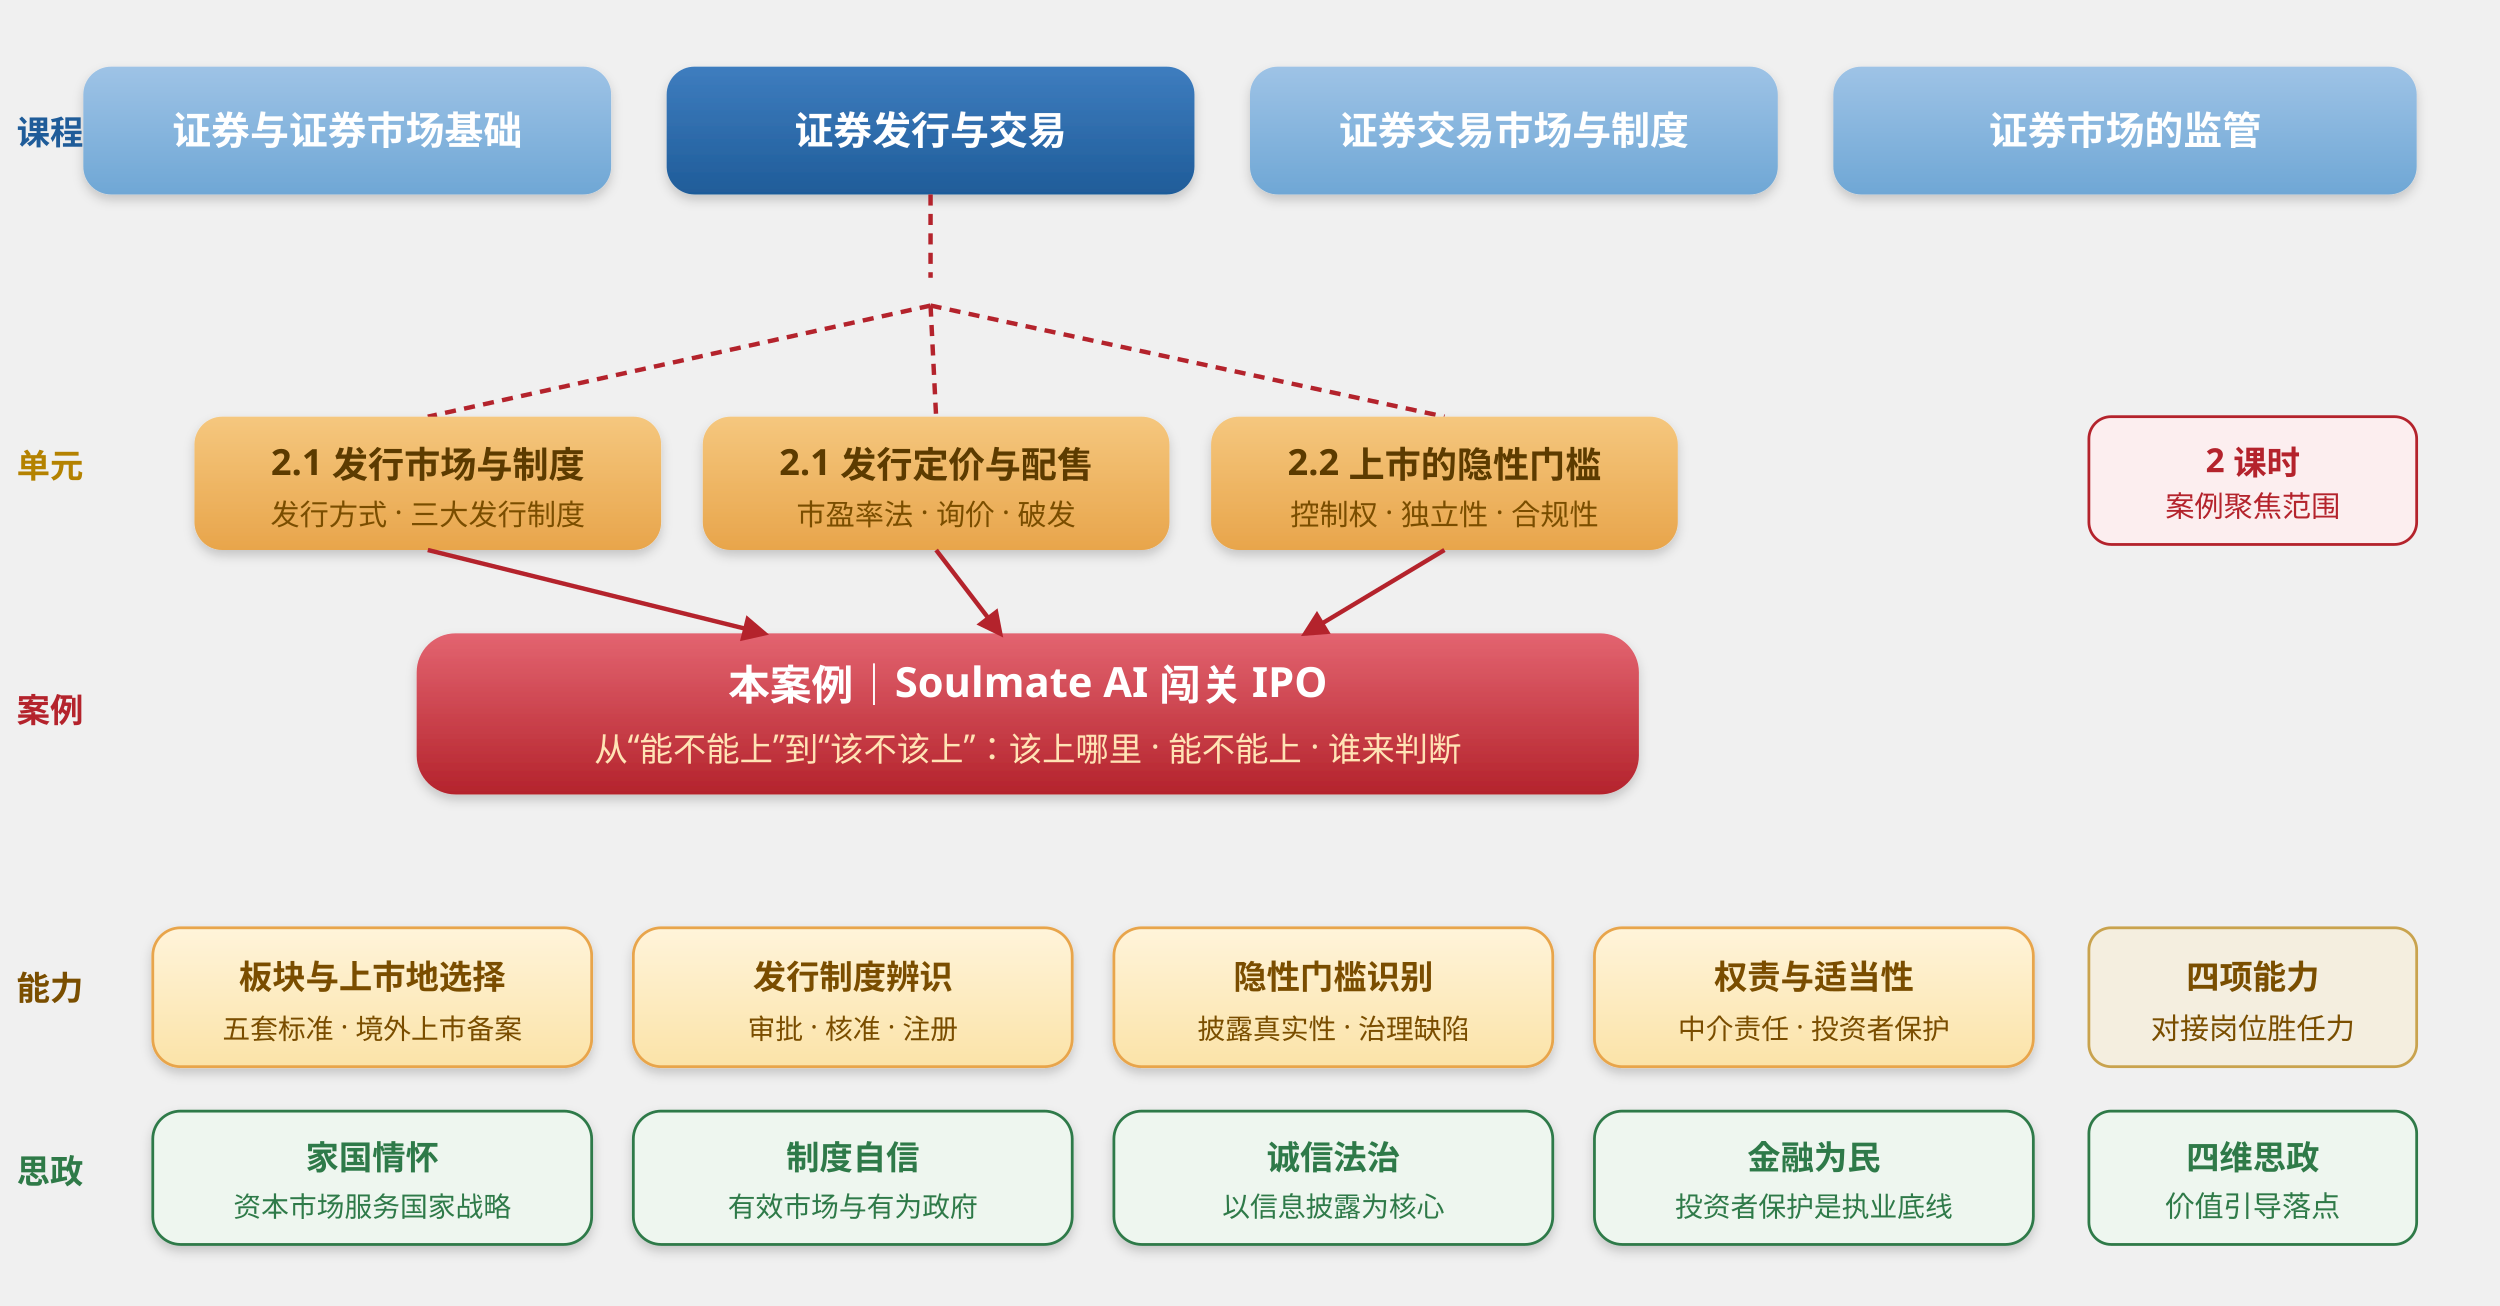
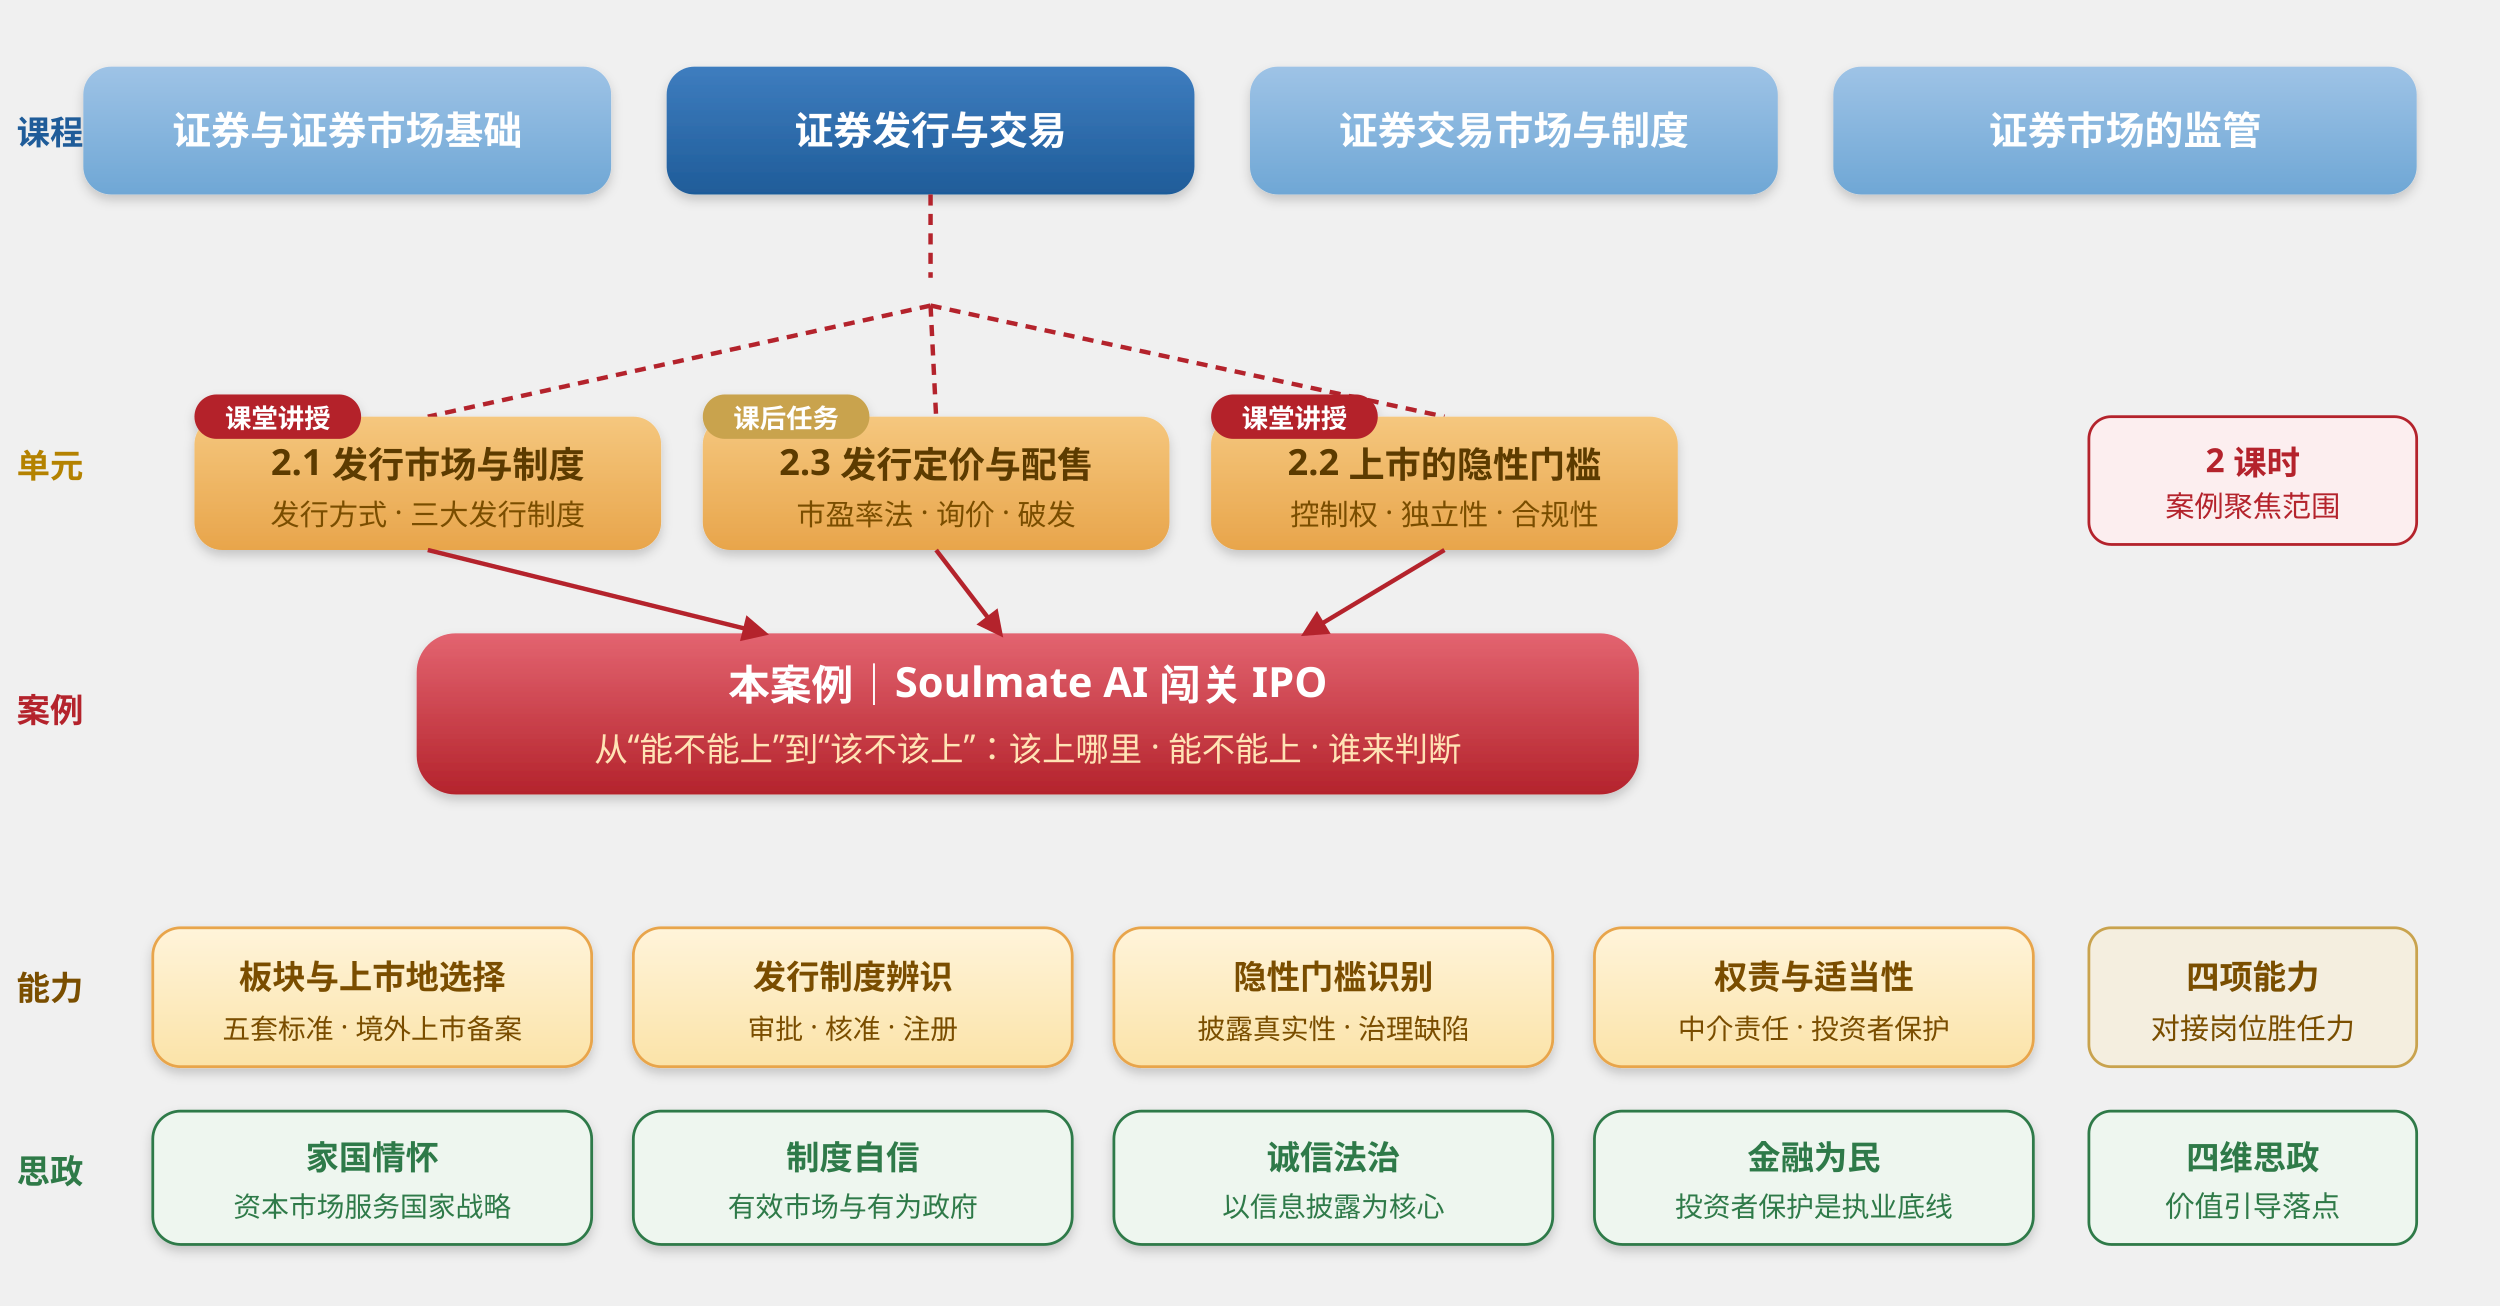
<svg xmlns="http://www.w3.org/2000/svg" viewBox="0 0 900 470">
  <defs>
    <linearGradient id="g-blue" x1="0" x2="0" y1="0" y2="1">
      <stop offset="0" stop-color="#3E7DBF" />
      <stop offset="1" stop-color="#1F5C99" />
    </linearGradient>
    <linearGradient id="g-blue-light" x1="0" x2="0" y1="0" y2="1">
      <stop offset="0" stop-color="#9EC3E6" />
      <stop offset="1" stop-color="#6FA7D5" />
    </linearGradient>
    <linearGradient id="g-orange" x1="0" x2="0" y1="0" y2="1">
      <stop offset="0" stop-color="#F5C77E" />
      <stop offset="1" stop-color="#E8A54B" />
    </linearGradient>
    <linearGradient id="g-red" x1="0" x2="0" y1="0" y2="1">
      <stop offset="0" stop-color="#E36470" />
      <stop offset="1" stop-color="#B4232C" />
    </linearGradient>
    <linearGradient id="g-cream" x1="0" x2="0" y1="0" y2="1">
      <stop offset="0" stop-color="#FFF4DA" />
      <stop offset="1" stop-color="#FBE3A8" />
    </linearGradient>
    <filter id="soft" x="-20%" y="-20%" width="140%" height="140%">
      <feDropShadow dx="0" dy="2" stdDeviation="2" flood-opacity="0.18" />
    </filter>
    <marker id="arr" viewBox="0 0 10 10" refX="8" refY="5" markerWidth="6" markerHeight="6" orient="auto">
      <path d="M0,0 L10,5 L0,10 z" fill="#B4232C" />
    </marker>
  </defs>
  <g filter="url(#soft)" font-family="Source Han Sans SC, PingFang SC, sans-serif" font-size="14" fill="#fff" text-anchor="middle" font-weight="700">
    <rect x="30" y="24" width="190" height="46" rx="10" fill="url(#g-blue-light)" />
    <text x="125" y="52">证券与证券市场基础</text>
    <rect x="240" y="24" width="190" height="46" rx="10" fill="url(#g-blue)" />
    <text x="335" y="52">证券发行与交易</text>
    <rect x="450" y="24" width="190" height="46" rx="10" fill="url(#g-blue-light)" />
    <text x="545" y="52">证券交易市场与制度</text>
    <rect x="660" y="24" width="210" height="46" rx="10" fill="url(#g-blue-light)" />
    <text x="765" y="52">证券市场的监管</text>
  </g>
  <g stroke="#B4232C" stroke-width="1.6" fill="none" stroke-dasharray="4,3">
    <path d="M335,70 L335,100" />
    <path d="M335,110 L154,150" />
    <path d="M335,110 L337,150" />
    <path d="M335,110 L520,150" />
  </g>
  <g filter="url(#soft)" font-family="Source Han Sans SC, PingFang SC, sans-serif" font-size="13" fill="#5B3A00" text-anchor="middle" font-weight="700">
    <rect x="70" y="150" width="168" height="48" rx="10" fill="url(#g-orange)" />
    <text x="154" y="171">2.1 发行市场与制度</text>
    <text x="154" y="189" font-size="10.5" fill="#7A4E00" font-weight="500">发行方式 · 三大发行制度</text>
    <rect x="253" y="150" width="168" height="48" rx="10" fill="url(#g-orange)" />
-     <text x="337" y="171">2.1 发行定价与配售</text>
+     <text x="337" y="171">2.3 发行定价与配售</text>
    <text x="337" y="189" font-size="10.5" fill="#7A4E00" font-weight="500">市盈率法 · 询价 · 破发</text>
    <rect x="436" y="150" width="168" height="48" rx="10" fill="url(#g-orange)" />
    <text x="520" y="171">2.2 上市的隐性门槛</text>
    <text x="520" y="189" font-size="10.5" fill="#7A4E00" font-weight="500">控制权 · 独立性 · 合规性</text>
+     <rect x="70" y="142" width="60" height="16" rx="8" fill="#B4232C" />
+     <text x="100" y="154" font-size="9.5" fill="#fff" font-weight="700">课堂讲授</text>
+     <rect x="253" y="142" width="60" height="16" rx="8" fill="#C9A34E" />
+     <text x="283" y="154" font-size="9.5" fill="#fff" font-weight="700">课后任务</text>
+     <rect x="436" y="142" width="60" height="16" rx="8" fill="#B4232C" />
+     <text x="466" y="154" font-size="9.5" fill="#fff" font-weight="700">课堂讲授</text>
  </g>
  <g filter="url(#soft)">
    <rect x="150" y="228" width="440" height="58" rx="14" fill="url(#g-red)" />
    <text x="370" y="252" text-anchor="middle" font-family="Source Han Sans SC, PingFang SC, sans-serif" font-size="15" fill="#fff" font-weight="700">本案例｜Soulmate AI 闯关 IPO</text>
    <text x="370" y="274" text-anchor="middle" font-family="Source Han Sans SC, PingFang SC, sans-serif" font-size="12" fill="#FFE3B5">从“能不能上”到“该不该上”：该上哪里 · 能不能上 · 谁来判断</text>
  </g>
  <g stroke="#B4232C" stroke-width="1.6" fill="none">
    <path d="M154,198 L275,228" marker-end="url(#arr)" />
    <path d="M337,198 L360,228" marker-end="url(#arr)" />
    <path d="M520,198 L470,228" marker-end="url(#arr)" />
  </g>
  <g font-family="Source Han Sans SC, PingFang SC, sans-serif" font-size="12" text-anchor="middle" font-weight="600" filter="url(#soft)">
    <rect x="55" y="334" width="158" height="50" rx="10" fill="url(#g-cream)" stroke="#E8A54B" />
    <text x="134" y="356" fill="#7A4E00">板块与上市地选择</text>
    <text x="134" y="374" font-size="10" fill="#7A4E00" font-weight="500">五套标准 · 境外上市备案</text>
    <rect x="228" y="334" width="158" height="50" rx="10" fill="url(#g-cream)" stroke="#E8A54B" />
    <text x="307" y="356" fill="#7A4E00">发行制度辨识</text>
    <text x="307" y="374" font-size="10" fill="#7A4E00" font-weight="500">审批 · 核准 · 注册</text>
    <rect x="401" y="334" width="158" height="50" rx="10" fill="url(#g-cream)" stroke="#E8A54B" />
    <text x="480" y="356" fill="#7A4E00">隐性门槛识别</text>
    <text x="480" y="374" font-size="10" fill="#7A4E00" font-weight="500">披露真实性 · 治理缺陷</text>
    <rect x="574" y="334" width="158" height="50" rx="10" fill="url(#g-cream)" stroke="#E8A54B" />
    <text x="653" y="356" fill="#7A4E00">权责与适当性</text>
    <text x="653" y="374" font-size="10" fill="#7A4E00" font-weight="500">中介责任 · 投资者保护</text>
    <rect x="55" y="400" width="158" height="48" rx="10" fill="#EEF6EF" stroke="#2F7A48" />
    <text x="134" y="421" fill="#2F7A48">家国情怀</text>
    <text x="134" y="438" font-size="10" fill="#2F7A48" font-weight="500">资本市场服务国家战略</text>
    <rect x="228" y="400" width="158" height="48" rx="10" fill="#EEF6EF" stroke="#2F7A48" />
    <text x="307" y="421" fill="#2F7A48">制度自信</text>
    <text x="307" y="438" font-size="10" fill="#2F7A48" font-weight="500">有效市场与有为政府</text>
    <rect x="401" y="400" width="158" height="48" rx="10" fill="#EEF6EF" stroke="#2F7A48" />
    <text x="480" y="421" fill="#2F7A48">诚信法治</text>
    <text x="480" y="438" font-size="10" fill="#2F7A48" font-weight="500">以信息披露为核心</text>
    <rect x="574" y="400" width="158" height="48" rx="10" fill="#EEF6EF" stroke="#2F7A48" />
    <text x="653" y="421" fill="#2F7A48">金融为民</text>
    <text x="653" y="438" font-size="10" fill="#2F7A48" font-weight="500">投资者保护是执业底线</text>
  </g>
  <g font-family="Source Han Sans SC, PingFang SC, sans-serif" font-size="12">
    <rect x="752" y="150" width="118" height="46" rx="8" fill="#FCEEEF" stroke="#B4232C" />
    <text x="811" y="170" text-anchor="middle" fill="#B4232C" font-weight="700">2 课时</text>
    <text x="811" y="186" text-anchor="middle" fill="#B4232C" font-size="10.5">案例聚焦范围</text>
    <rect x="752" y="334" width="118" height="50" rx="8" fill="#F4EEDF" stroke="#C9A34E" />
    <text x="811" y="356" text-anchor="middle" fill="#7A4E00" font-weight="700">四项能力</text>
    <text x="811" y="374" text-anchor="middle" fill="#7A4E00" font-size="10.5">对接岗位胜任力</text>
    <rect x="752" y="400" width="118" height="48" rx="8" fill="#EEF6EF" stroke="#2F7A48" />
    <text x="811" y="421" text-anchor="middle" fill="#2F7A48" font-weight="700">四维思政</text>
    <text x="811" y="438" text-anchor="middle" fill="#2F7A48" font-size="10.5">价值引导落点</text>
  </g>
  <g font-family="Source Han Sans SC, PingFang SC, sans-serif" font-size="12" font-weight="700">
    <text x="6" y="52" fill="#1F5C99">课程</text>
    <text x="6" y="172" fill="#B48200">单元</text>
    <text x="6" y="260" fill="#B4232C">案例</text>
    <text x="6" y="360" fill="#7A4E00">能力</text>
    <text x="6" y="426" fill="#2F7A48">思政</text>
  </g>
</svg>
